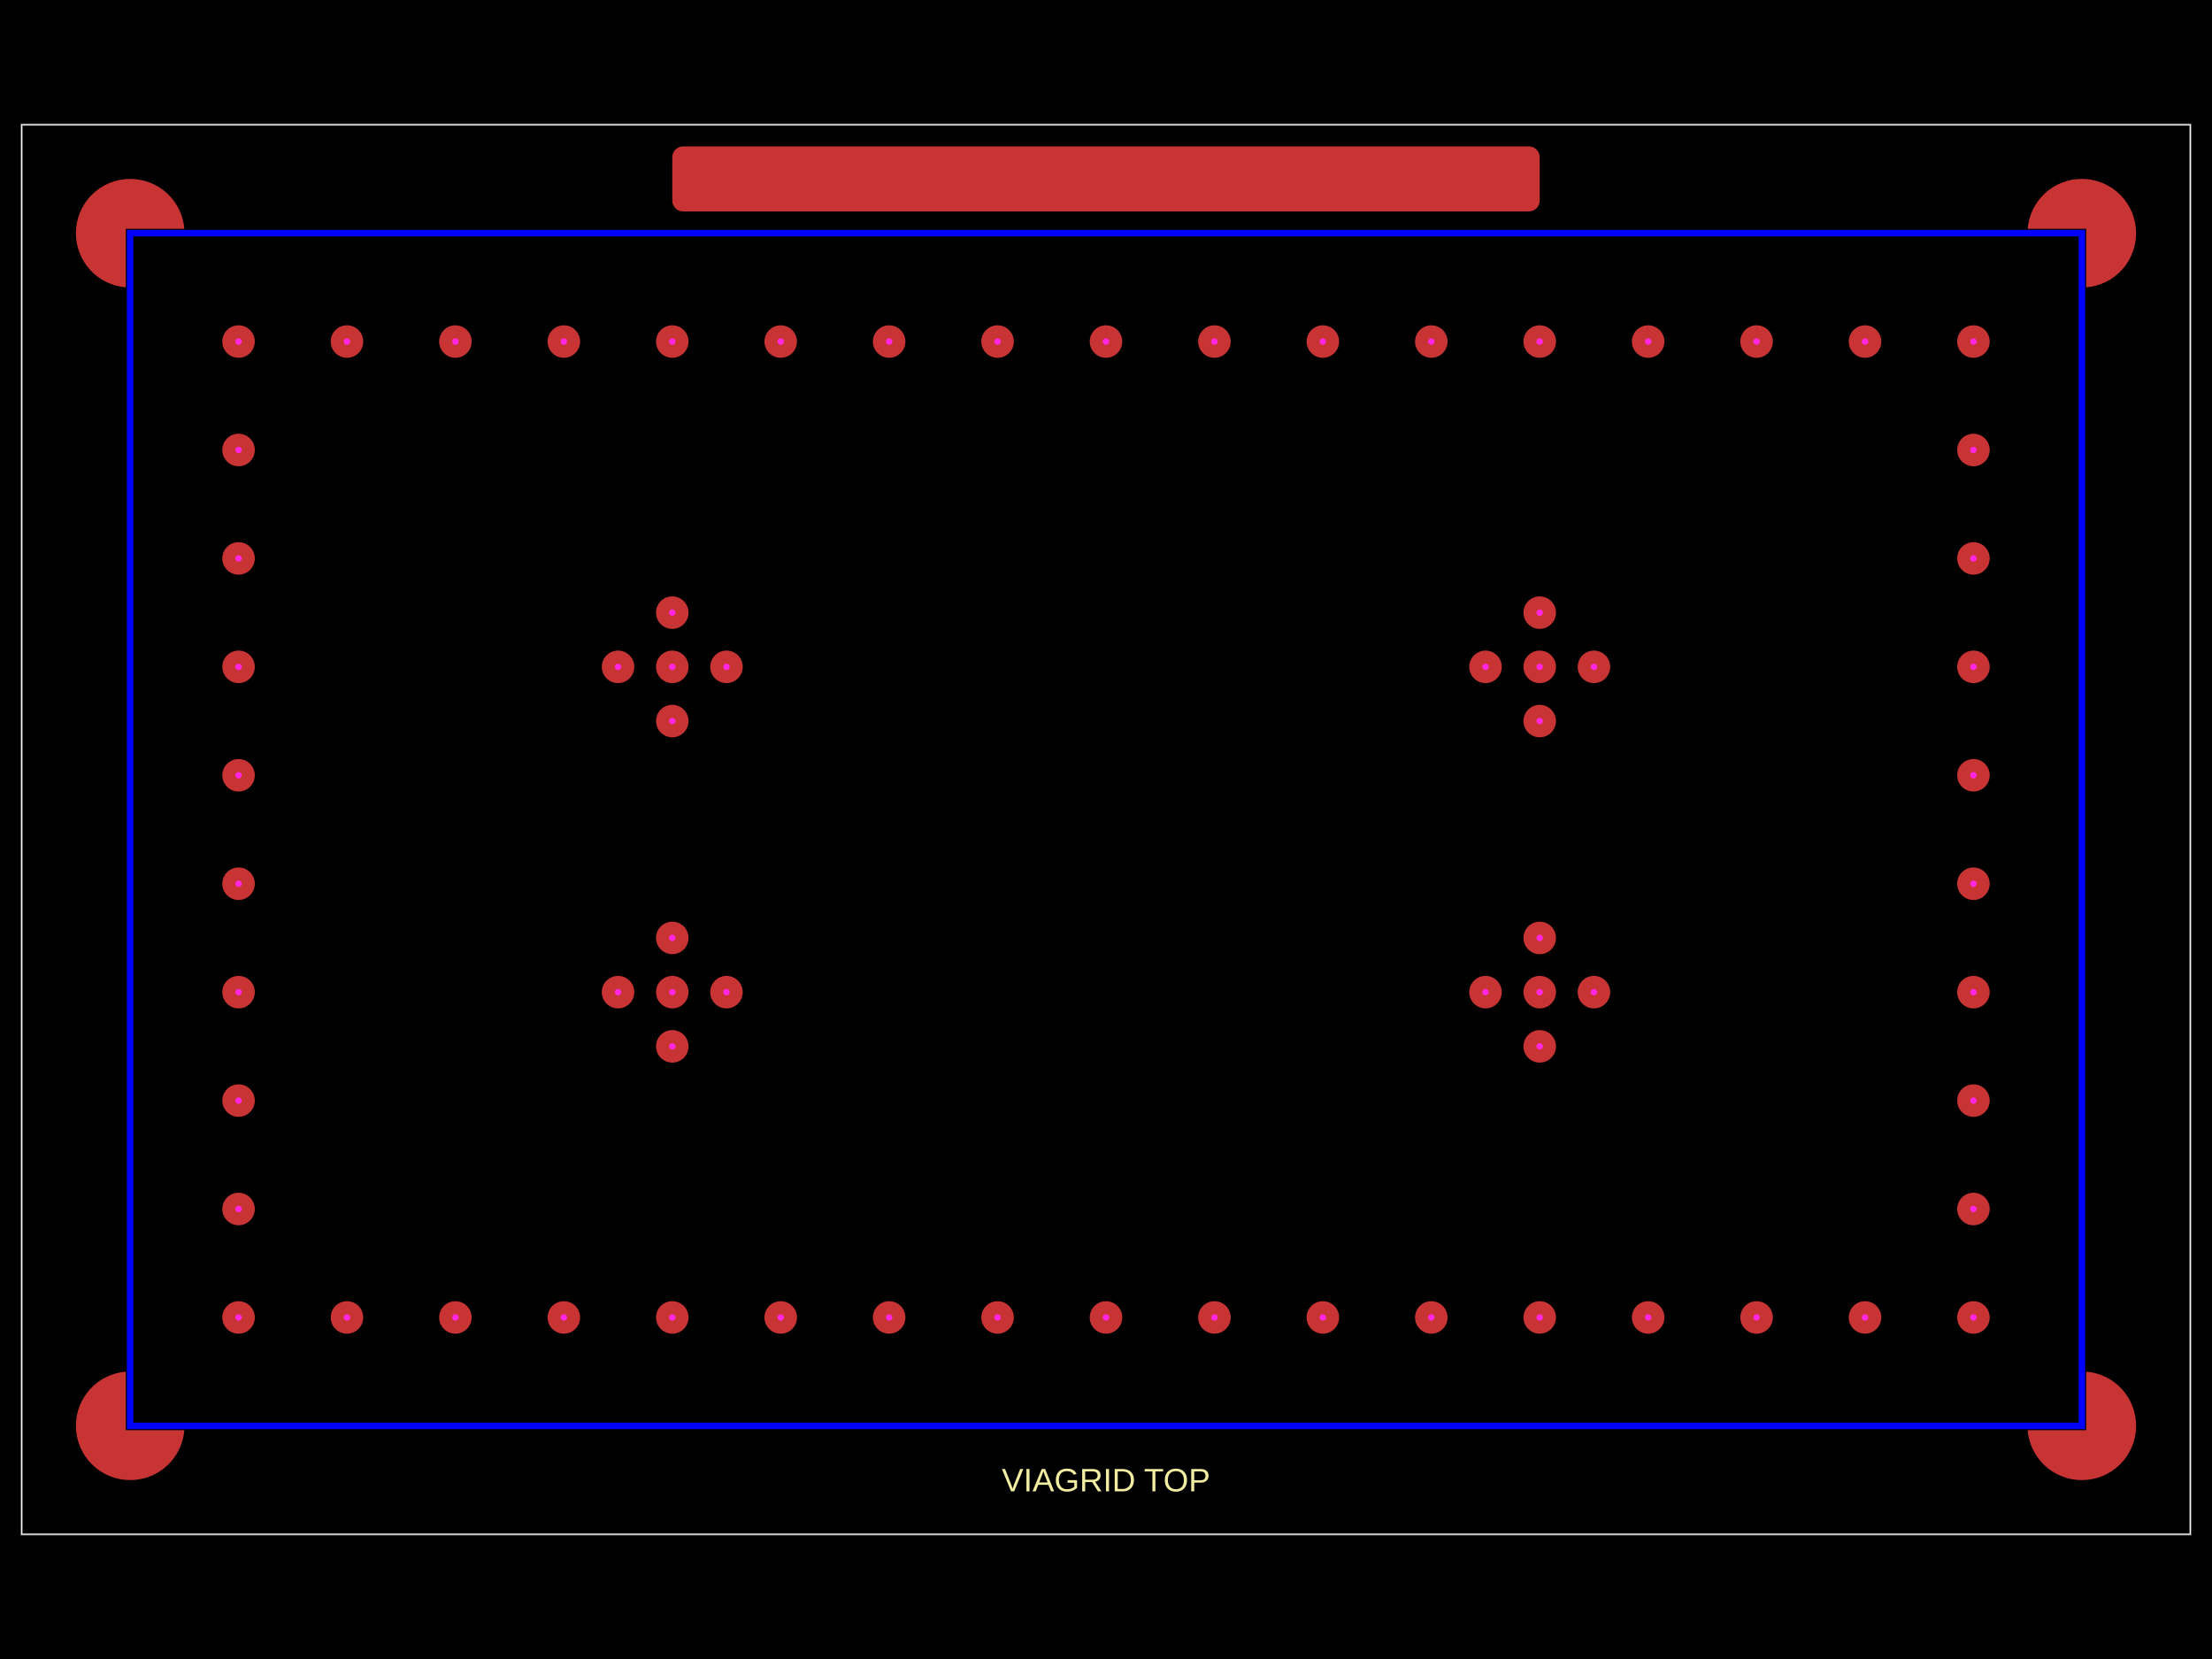
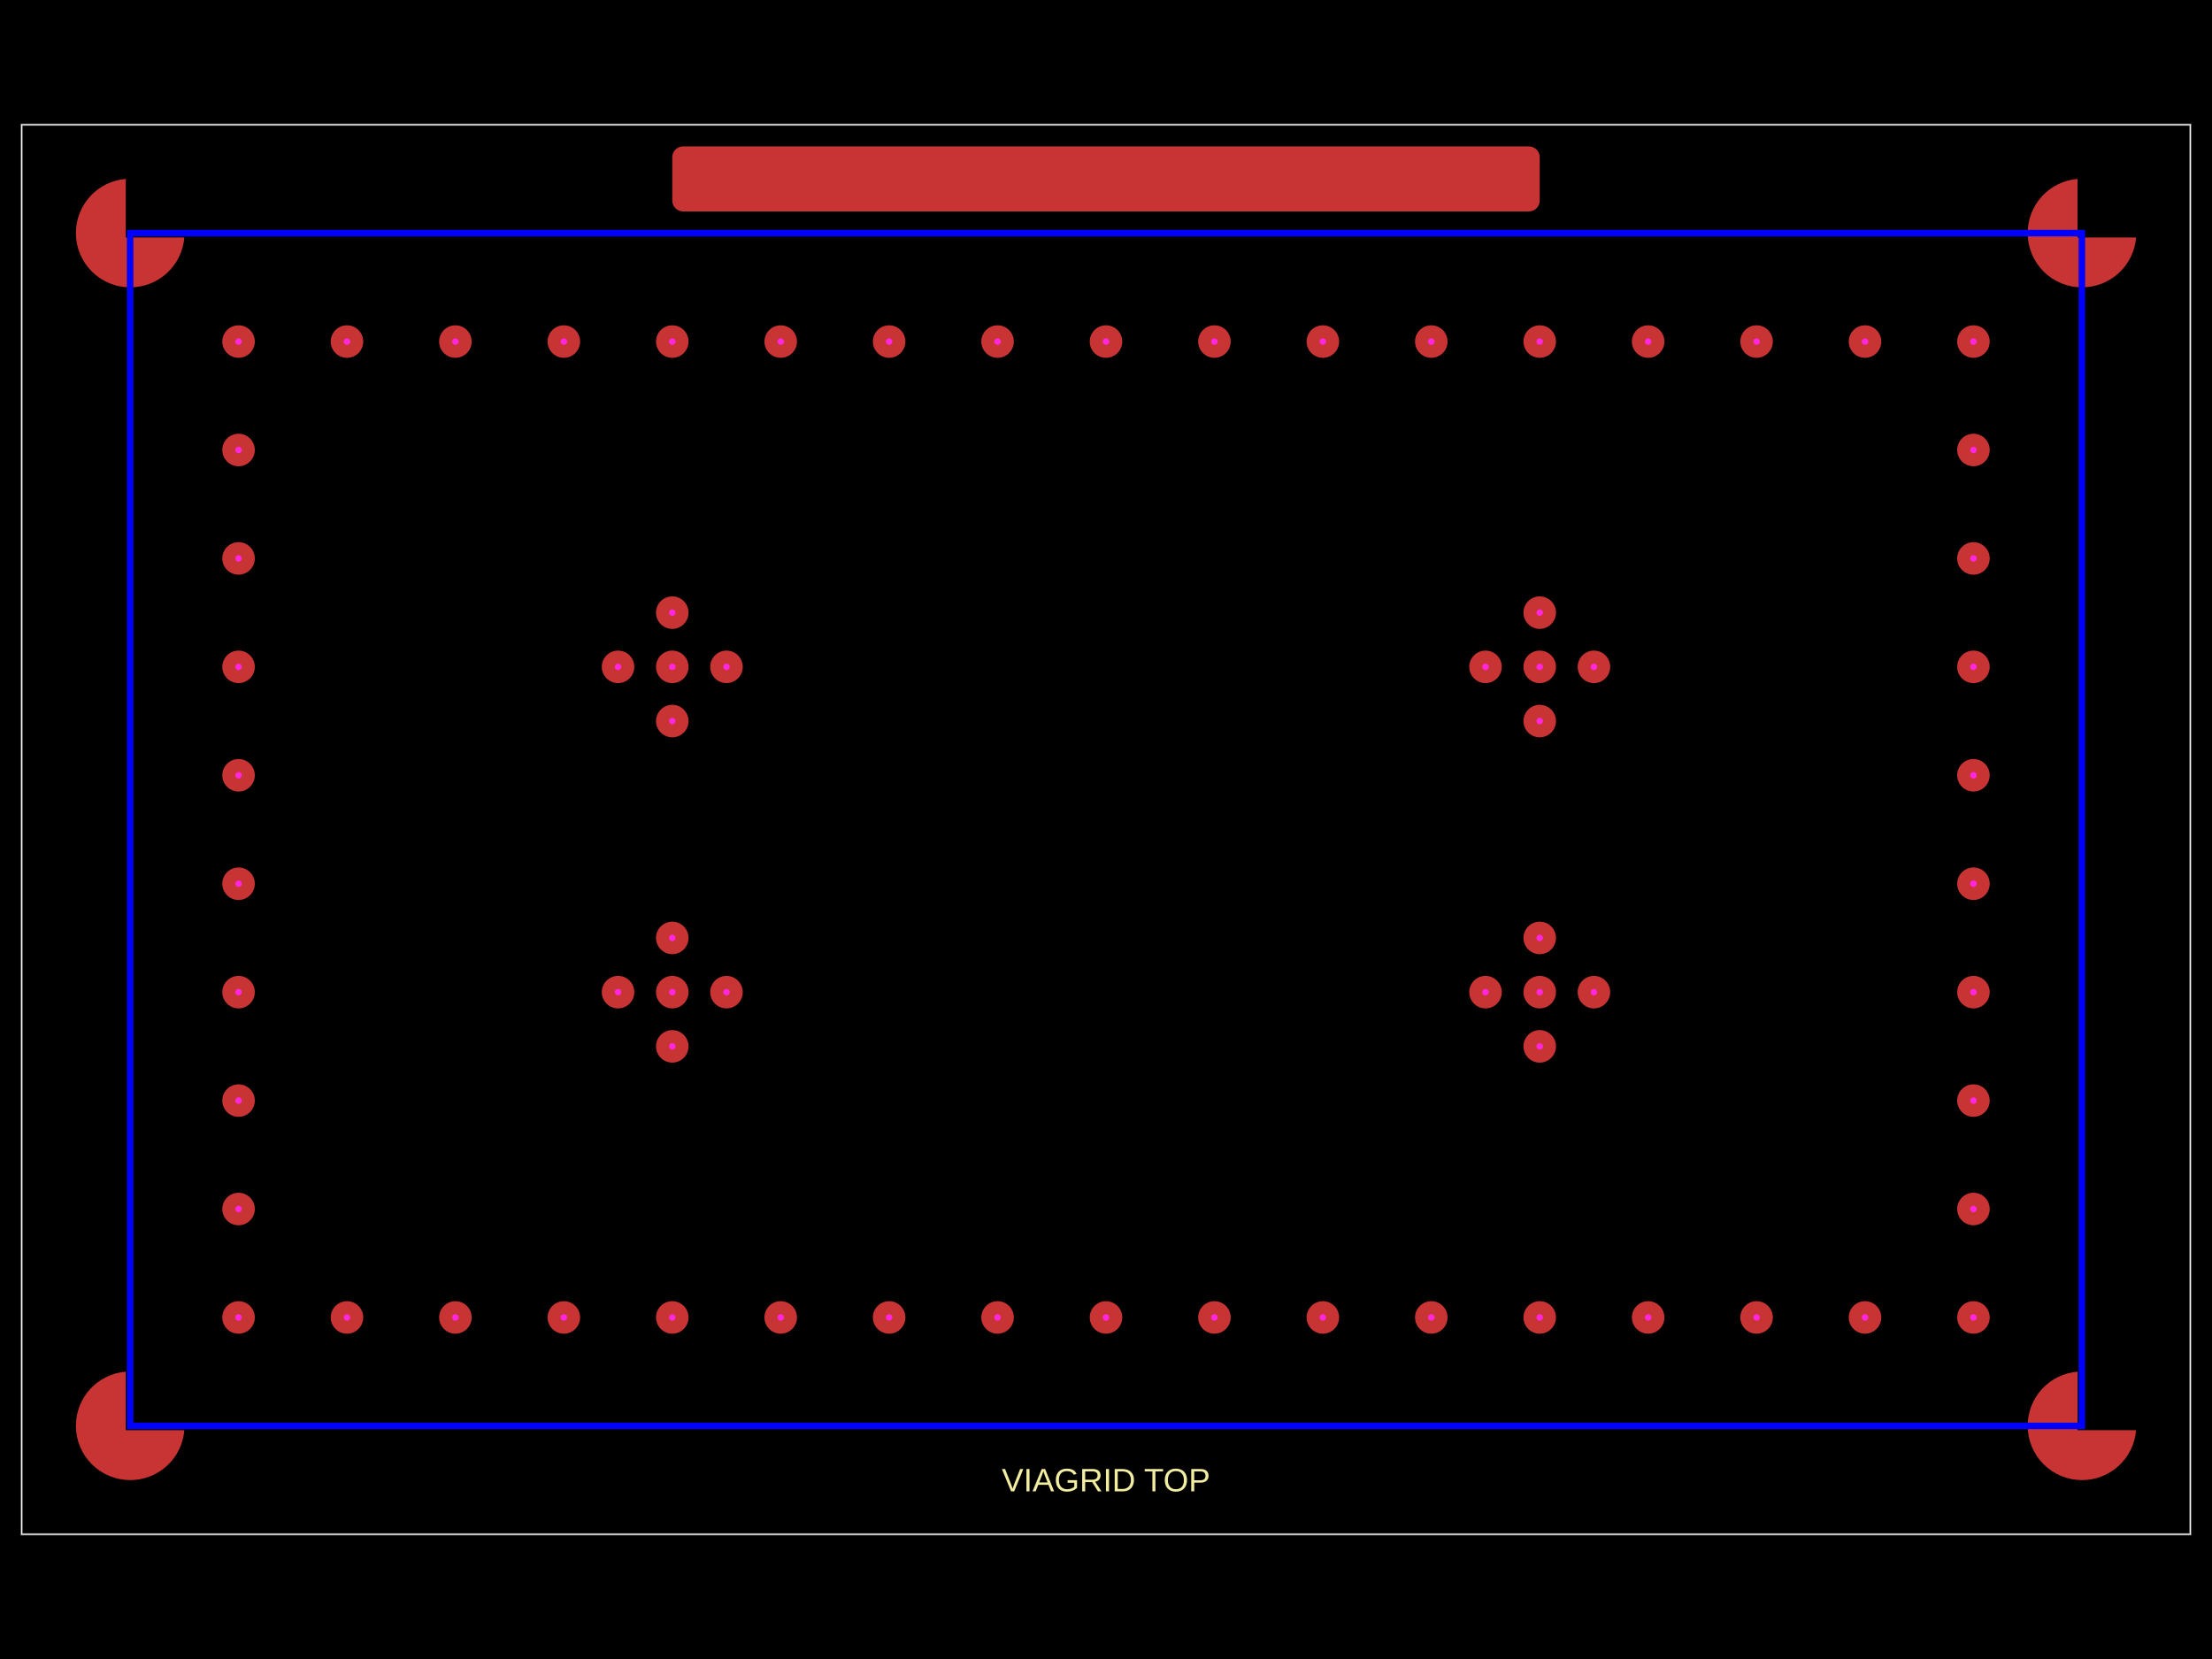
- <svg xmlns="http://www.w3.org/2000/svg" width="800" height="600" data-software-used-string="@tscircuit/core@0.0.837">
+ <svg xmlns="http://www.w3.org/2000/svg" width="800" height="600" data-software-used-string="@tscircuit/core@0.0.807">
  <style />
  <rect class="boundary" x="0" y="0" fill="#000" width="800" height="600" data-type="pcb_background" data-pcb-layer="global" />
  <rect class="pcb-boundary" fill="none" stroke="#fff" stroke-width="0.3" x="7.843" y="45.098" width="784.314" height="509.804" data-type="pcb_boundary" data-pcb-layer="global" />
  <path class="pcb-board" d="M 7.843 554.902 L 792.157 554.902 L 792.157 45.098 L 7.843 45.098 Z" fill="none" stroke="rgba(255, 255, 255, 0.5)" stroke-width="0.784" data-type="pcb_board" data-pcb-layer="board" />
  <g data-type="pcb_via" data-pcb-layer="through">
    <circle class="pcb-hole-outer" fill="rgb(200, 52, 52)" cx="243.137" cy="358.824" r="5.882" data-type="pcb_via" data-pcb-layer="top" />
    <circle class="pcb-hole-inner" fill="#FF26E2" cx="243.137" cy="358.824" r="1.176" data-type="pcb_via" data-pcb-layer="drill" />
  </g>
  <g data-type="pcb_via" data-pcb-layer="through">
    <circle class="pcb-hole-outer" fill="rgb(200, 52, 52)" cx="262.745" cy="358.824" r="5.882" data-type="pcb_via" data-pcb-layer="top" />
    <circle class="pcb-hole-inner" fill="#FF26E2" cx="262.745" cy="358.824" r="1.176" data-type="pcb_via" data-pcb-layer="drill" />
  </g>
  <g data-type="pcb_via" data-pcb-layer="through">
    <circle class="pcb-hole-outer" fill="rgb(200, 52, 52)" cx="243.137" cy="339.216" r="5.882" data-type="pcb_via" data-pcb-layer="top" />
    <circle class="pcb-hole-inner" fill="#FF26E2" cx="243.137" cy="339.216" r="1.176" data-type="pcb_via" data-pcb-layer="drill" />
  </g>
  <g data-type="pcb_via" data-pcb-layer="through">
    <circle class="pcb-hole-outer" fill="rgb(200, 52, 52)" cx="223.529" cy="358.824" r="5.882" data-type="pcb_via" data-pcb-layer="top" />
    <circle class="pcb-hole-inner" fill="#FF26E2" cx="223.529" cy="358.824" r="1.176" data-type="pcb_via" data-pcb-layer="drill" />
  </g>
  <g data-type="pcb_via" data-pcb-layer="through">
    <circle class="pcb-hole-outer" fill="rgb(200, 52, 52)" cx="243.137" cy="378.431" r="5.882" data-type="pcb_via" data-pcb-layer="top" />
    <circle class="pcb-hole-inner" fill="#FF26E2" cx="243.137" cy="378.431" r="1.176" data-type="pcb_via" data-pcb-layer="drill" />
  </g>
  <g data-type="pcb_via" data-pcb-layer="through">
    <circle class="pcb-hole-outer" fill="rgb(200, 52, 52)" cx="556.863" cy="358.824" r="5.882" data-type="pcb_via" data-pcb-layer="top" />
    <circle class="pcb-hole-inner" fill="#FF26E2" cx="556.863" cy="358.824" r="1.176" data-type="pcb_via" data-pcb-layer="drill" />
  </g>
  <g data-type="pcb_via" data-pcb-layer="through">
    <circle class="pcb-hole-outer" fill="rgb(200, 52, 52)" cx="576.471" cy="358.824" r="5.882" data-type="pcb_via" data-pcb-layer="top" />
    <circle class="pcb-hole-inner" fill="#FF26E2" cx="576.471" cy="358.824" r="1.176" data-type="pcb_via" data-pcb-layer="drill" />
  </g>
  <g data-type="pcb_via" data-pcb-layer="through">
    <circle class="pcb-hole-outer" fill="rgb(200, 52, 52)" cx="556.863" cy="339.216" r="5.882" data-type="pcb_via" data-pcb-layer="top" />
    <circle class="pcb-hole-inner" fill="#FF26E2" cx="556.863" cy="339.216" r="1.176" data-type="pcb_via" data-pcb-layer="drill" />
  </g>
  <g data-type="pcb_via" data-pcb-layer="through">
    <circle class="pcb-hole-outer" fill="rgb(200, 52, 52)" cx="537.255" cy="358.824" r="5.882" data-type="pcb_via" data-pcb-layer="top" />
    <circle class="pcb-hole-inner" fill="#FF26E2" cx="537.255" cy="358.824" r="1.176" data-type="pcb_via" data-pcb-layer="drill" />
  </g>
  <g data-type="pcb_via" data-pcb-layer="through">
    <circle class="pcb-hole-outer" fill="rgb(200, 52, 52)" cx="556.863" cy="378.431" r="5.882" data-type="pcb_via" data-pcb-layer="top" />
    <circle class="pcb-hole-inner" fill="#FF26E2" cx="556.863" cy="378.431" r="1.176" data-type="pcb_via" data-pcb-layer="drill" />
  </g>
  <g data-type="pcb_via" data-pcb-layer="through">
    <circle class="pcb-hole-outer" fill="rgb(200, 52, 52)" cx="243.137" cy="241.176" r="5.882" data-type="pcb_via" data-pcb-layer="top" />
    <circle class="pcb-hole-inner" fill="#FF26E2" cx="243.137" cy="241.176" r="1.176" data-type="pcb_via" data-pcb-layer="drill" />
  </g>
  <g data-type="pcb_via" data-pcb-layer="through">
    <circle class="pcb-hole-outer" fill="rgb(200, 52, 52)" cx="262.745" cy="241.176" r="5.882" data-type="pcb_via" data-pcb-layer="top" />
    <circle class="pcb-hole-inner" fill="#FF26E2" cx="262.745" cy="241.176" r="1.176" data-type="pcb_via" data-pcb-layer="drill" />
  </g>
  <g data-type="pcb_via" data-pcb-layer="through">
    <circle class="pcb-hole-outer" fill="rgb(200, 52, 52)" cx="243.137" cy="221.569" r="5.882" data-type="pcb_via" data-pcb-layer="top" />
    <circle class="pcb-hole-inner" fill="#FF26E2" cx="243.137" cy="221.569" r="1.176" data-type="pcb_via" data-pcb-layer="drill" />
  </g>
  <g data-type="pcb_via" data-pcb-layer="through">
    <circle class="pcb-hole-outer" fill="rgb(200, 52, 52)" cx="223.529" cy="241.176" r="5.882" data-type="pcb_via" data-pcb-layer="top" />
    <circle class="pcb-hole-inner" fill="#FF26E2" cx="223.529" cy="241.176" r="1.176" data-type="pcb_via" data-pcb-layer="drill" />
  </g>
  <g data-type="pcb_via" data-pcb-layer="through">
    <circle class="pcb-hole-outer" fill="rgb(200, 52, 52)" cx="243.137" cy="260.784" r="5.882" data-type="pcb_via" data-pcb-layer="top" />
    <circle class="pcb-hole-inner" fill="#FF26E2" cx="243.137" cy="260.784" r="1.176" data-type="pcb_via" data-pcb-layer="drill" />
  </g>
  <g data-type="pcb_via" data-pcb-layer="through">
    <circle class="pcb-hole-outer" fill="rgb(200, 52, 52)" cx="556.863" cy="241.176" r="5.882" data-type="pcb_via" data-pcb-layer="top" />
    <circle class="pcb-hole-inner" fill="#FF26E2" cx="556.863" cy="241.176" r="1.176" data-type="pcb_via" data-pcb-layer="drill" />
  </g>
  <g data-type="pcb_via" data-pcb-layer="through">
    <circle class="pcb-hole-outer" fill="rgb(200, 52, 52)" cx="576.471" cy="241.176" r="5.882" data-type="pcb_via" data-pcb-layer="top" />
    <circle class="pcb-hole-inner" fill="#FF26E2" cx="576.471" cy="241.176" r="1.176" data-type="pcb_via" data-pcb-layer="drill" />
  </g>
  <g data-type="pcb_via" data-pcb-layer="through">
    <circle class="pcb-hole-outer" fill="rgb(200, 52, 52)" cx="556.863" cy="221.569" r="5.882" data-type="pcb_via" data-pcb-layer="top" />
    <circle class="pcb-hole-inner" fill="#FF26E2" cx="556.863" cy="221.569" r="1.176" data-type="pcb_via" data-pcb-layer="drill" />
  </g>
  <g data-type="pcb_via" data-pcb-layer="through">
    <circle class="pcb-hole-outer" fill="rgb(200, 52, 52)" cx="537.255" cy="241.176" r="5.882" data-type="pcb_via" data-pcb-layer="top" />
    <circle class="pcb-hole-inner" fill="#FF26E2" cx="537.255" cy="241.176" r="1.176" data-type="pcb_via" data-pcb-layer="drill" />
  </g>
  <g data-type="pcb_via" data-pcb-layer="through">
    <circle class="pcb-hole-outer" fill="rgb(200, 52, 52)" cx="556.863" cy="260.784" r="5.882" data-type="pcb_via" data-pcb-layer="top" />
    <circle class="pcb-hole-inner" fill="#FF26E2" cx="556.863" cy="260.784" r="1.176" data-type="pcb_via" data-pcb-layer="drill" />
  </g>
  <g data-type="pcb_via" data-pcb-layer="through">
    <circle class="pcb-hole-outer" fill="rgb(200, 52, 52)" cx="86.275" cy="476.471" r="5.882" data-type="pcb_via" data-pcb-layer="top" />
    <circle class="pcb-hole-inner" fill="#FF26E2" cx="86.275" cy="476.471" r="1.176" data-type="pcb_via" data-pcb-layer="drill" />
  </g>
  <g data-type="pcb_via" data-pcb-layer="through">
    <circle class="pcb-hole-outer" fill="rgb(200, 52, 52)" cx="125.49" cy="476.471" r="5.882" data-type="pcb_via" data-pcb-layer="top" />
    <circle class="pcb-hole-inner" fill="#FF26E2" cx="125.49" cy="476.471" r="1.176" data-type="pcb_via" data-pcb-layer="drill" />
  </g>
  <g data-type="pcb_via" data-pcb-layer="through">
    <circle class="pcb-hole-outer" fill="rgb(200, 52, 52)" cx="164.706" cy="476.471" r="5.882" data-type="pcb_via" data-pcb-layer="top" />
    <circle class="pcb-hole-inner" fill="#FF26E2" cx="164.706" cy="476.471" r="1.176" data-type="pcb_via" data-pcb-layer="drill" />
  </g>
  <g data-type="pcb_via" data-pcb-layer="through">
    <circle class="pcb-hole-outer" fill="rgb(200, 52, 52)" cx="203.922" cy="476.471" r="5.882" data-type="pcb_via" data-pcb-layer="top" />
    <circle class="pcb-hole-inner" fill="#FF26E2" cx="203.922" cy="476.471" r="1.176" data-type="pcb_via" data-pcb-layer="drill" />
  </g>
  <g data-type="pcb_via" data-pcb-layer="through">
    <circle class="pcb-hole-outer" fill="rgb(200, 52, 52)" cx="243.137" cy="476.471" r="5.882" data-type="pcb_via" data-pcb-layer="top" />
    <circle class="pcb-hole-inner" fill="#FF26E2" cx="243.137" cy="476.471" r="1.176" data-type="pcb_via" data-pcb-layer="drill" />
  </g>
  <g data-type="pcb_via" data-pcb-layer="through">
    <circle class="pcb-hole-outer" fill="rgb(200, 52, 52)" cx="282.353" cy="476.471" r="5.882" data-type="pcb_via" data-pcb-layer="top" />
    <circle class="pcb-hole-inner" fill="#FF26E2" cx="282.353" cy="476.471" r="1.176" data-type="pcb_via" data-pcb-layer="drill" />
  </g>
  <g data-type="pcb_via" data-pcb-layer="through">
    <circle class="pcb-hole-outer" fill="rgb(200, 52, 52)" cx="321.569" cy="476.471" r="5.882" data-type="pcb_via" data-pcb-layer="top" />
    <circle class="pcb-hole-inner" fill="#FF26E2" cx="321.569" cy="476.471" r="1.176" data-type="pcb_via" data-pcb-layer="drill" />
  </g>
  <g data-type="pcb_via" data-pcb-layer="through">
    <circle class="pcb-hole-outer" fill="rgb(200, 52, 52)" cx="360.784" cy="476.471" r="5.882" data-type="pcb_via" data-pcb-layer="top" />
    <circle class="pcb-hole-inner" fill="#FF26E2" cx="360.784" cy="476.471" r="1.176" data-type="pcb_via" data-pcb-layer="drill" />
  </g>
  <g data-type="pcb_via" data-pcb-layer="through">
    <circle class="pcb-hole-outer" fill="rgb(200, 52, 52)" cx="400" cy="476.471" r="5.882" data-type="pcb_via" data-pcb-layer="top" />
    <circle class="pcb-hole-inner" fill="#FF26E2" cx="400" cy="476.471" r="1.176" data-type="pcb_via" data-pcb-layer="drill" />
  </g>
  <g data-type="pcb_via" data-pcb-layer="through">
    <circle class="pcb-hole-outer" fill="rgb(200, 52, 52)" cx="439.216" cy="476.471" r="5.882" data-type="pcb_via" data-pcb-layer="top" />
    <circle class="pcb-hole-inner" fill="#FF26E2" cx="439.216" cy="476.471" r="1.176" data-type="pcb_via" data-pcb-layer="drill" />
  </g>
  <g data-type="pcb_via" data-pcb-layer="through">
    <circle class="pcb-hole-outer" fill="rgb(200, 52, 52)" cx="478.431" cy="476.471" r="5.882" data-type="pcb_via" data-pcb-layer="top" />
    <circle class="pcb-hole-inner" fill="#FF26E2" cx="478.431" cy="476.471" r="1.176" data-type="pcb_via" data-pcb-layer="drill" />
  </g>
  <g data-type="pcb_via" data-pcb-layer="through">
    <circle class="pcb-hole-outer" fill="rgb(200, 52, 52)" cx="517.647" cy="476.471" r="5.882" data-type="pcb_via" data-pcb-layer="top" />
    <circle class="pcb-hole-inner" fill="#FF26E2" cx="517.647" cy="476.471" r="1.176" data-type="pcb_via" data-pcb-layer="drill" />
  </g>
  <g data-type="pcb_via" data-pcb-layer="through">
    <circle class="pcb-hole-outer" fill="rgb(200, 52, 52)" cx="556.863" cy="476.471" r="5.882" data-type="pcb_via" data-pcb-layer="top" />
    <circle class="pcb-hole-inner" fill="#FF26E2" cx="556.863" cy="476.471" r="1.176" data-type="pcb_via" data-pcb-layer="drill" />
  </g>
  <g data-type="pcb_via" data-pcb-layer="through">
    <circle class="pcb-hole-outer" fill="rgb(200, 52, 52)" cx="596.078" cy="476.471" r="5.882" data-type="pcb_via" data-pcb-layer="top" />
    <circle class="pcb-hole-inner" fill="#FF26E2" cx="596.078" cy="476.471" r="1.176" data-type="pcb_via" data-pcb-layer="drill" />
  </g>
  <g data-type="pcb_via" data-pcb-layer="through">
    <circle class="pcb-hole-outer" fill="rgb(200, 52, 52)" cx="635.294" cy="476.471" r="5.882" data-type="pcb_via" data-pcb-layer="top" />
    <circle class="pcb-hole-inner" fill="#FF26E2" cx="635.294" cy="476.471" r="1.176" data-type="pcb_via" data-pcb-layer="drill" />
  </g>
  <g data-type="pcb_via" data-pcb-layer="through">
    <circle class="pcb-hole-outer" fill="rgb(200, 52, 52)" cx="674.51" cy="476.471" r="5.882" data-type="pcb_via" data-pcb-layer="top" />
    <circle class="pcb-hole-inner" fill="#FF26E2" cx="674.51" cy="476.471" r="1.176" data-type="pcb_via" data-pcb-layer="drill" />
  </g>
  <g data-type="pcb_via" data-pcb-layer="through">
    <circle class="pcb-hole-outer" fill="rgb(200, 52, 52)" cx="713.725" cy="476.471" r="5.882" data-type="pcb_via" data-pcb-layer="top" />
    <circle class="pcb-hole-inner" fill="#FF26E2" cx="713.725" cy="476.471" r="1.176" data-type="pcb_via" data-pcb-layer="drill" />
  </g>
  <g data-type="pcb_via" data-pcb-layer="through">
    <circle class="pcb-hole-outer" fill="rgb(200, 52, 52)" cx="86.275" cy="123.529" r="5.882" data-type="pcb_via" data-pcb-layer="top" />
    <circle class="pcb-hole-inner" fill="#FF26E2" cx="86.275" cy="123.529" r="1.176" data-type="pcb_via" data-pcb-layer="drill" />
  </g>
  <g data-type="pcb_via" data-pcb-layer="through">
    <circle class="pcb-hole-outer" fill="rgb(200, 52, 52)" cx="125.49" cy="123.529" r="5.882" data-type="pcb_via" data-pcb-layer="top" />
    <circle class="pcb-hole-inner" fill="#FF26E2" cx="125.49" cy="123.529" r="1.176" data-type="pcb_via" data-pcb-layer="drill" />
  </g>
  <g data-type="pcb_via" data-pcb-layer="through">
    <circle class="pcb-hole-outer" fill="rgb(200, 52, 52)" cx="164.706" cy="123.529" r="5.882" data-type="pcb_via" data-pcb-layer="top" />
    <circle class="pcb-hole-inner" fill="#FF26E2" cx="164.706" cy="123.529" r="1.176" data-type="pcb_via" data-pcb-layer="drill" />
  </g>
  <g data-type="pcb_via" data-pcb-layer="through">
    <circle class="pcb-hole-outer" fill="rgb(200, 52, 52)" cx="203.922" cy="123.529" r="5.882" data-type="pcb_via" data-pcb-layer="top" />
    <circle class="pcb-hole-inner" fill="#FF26E2" cx="203.922" cy="123.529" r="1.176" data-type="pcb_via" data-pcb-layer="drill" />
  </g>
  <g data-type="pcb_via" data-pcb-layer="through">
    <circle class="pcb-hole-outer" fill="rgb(200, 52, 52)" cx="243.137" cy="123.529" r="5.882" data-type="pcb_via" data-pcb-layer="top" />
    <circle class="pcb-hole-inner" fill="#FF26E2" cx="243.137" cy="123.529" r="1.176" data-type="pcb_via" data-pcb-layer="drill" />
  </g>
  <g data-type="pcb_via" data-pcb-layer="through">
    <circle class="pcb-hole-outer" fill="rgb(200, 52, 52)" cx="282.353" cy="123.529" r="5.882" data-type="pcb_via" data-pcb-layer="top" />
    <circle class="pcb-hole-inner" fill="#FF26E2" cx="282.353" cy="123.529" r="1.176" data-type="pcb_via" data-pcb-layer="drill" />
  </g>
  <g data-type="pcb_via" data-pcb-layer="through">
    <circle class="pcb-hole-outer" fill="rgb(200, 52, 52)" cx="321.569" cy="123.529" r="5.882" data-type="pcb_via" data-pcb-layer="top" />
    <circle class="pcb-hole-inner" fill="#FF26E2" cx="321.569" cy="123.529" r="1.176" data-type="pcb_via" data-pcb-layer="drill" />
  </g>
  <g data-type="pcb_via" data-pcb-layer="through">
    <circle class="pcb-hole-outer" fill="rgb(200, 52, 52)" cx="360.784" cy="123.529" r="5.882" data-type="pcb_via" data-pcb-layer="top" />
    <circle class="pcb-hole-inner" fill="#FF26E2" cx="360.784" cy="123.529" r="1.176" data-type="pcb_via" data-pcb-layer="drill" />
  </g>
  <g data-type="pcb_via" data-pcb-layer="through">
    <circle class="pcb-hole-outer" fill="rgb(200, 52, 52)" cx="400" cy="123.529" r="5.882" data-type="pcb_via" data-pcb-layer="top" />
    <circle class="pcb-hole-inner" fill="#FF26E2" cx="400" cy="123.529" r="1.176" data-type="pcb_via" data-pcb-layer="drill" />
  </g>
  <g data-type="pcb_via" data-pcb-layer="through">
    <circle class="pcb-hole-outer" fill="rgb(200, 52, 52)" cx="439.216" cy="123.529" r="5.882" data-type="pcb_via" data-pcb-layer="top" />
    <circle class="pcb-hole-inner" fill="#FF26E2" cx="439.216" cy="123.529" r="1.176" data-type="pcb_via" data-pcb-layer="drill" />
  </g>
  <g data-type="pcb_via" data-pcb-layer="through">
    <circle class="pcb-hole-outer" fill="rgb(200, 52, 52)" cx="478.431" cy="123.529" r="5.882" data-type="pcb_via" data-pcb-layer="top" />
    <circle class="pcb-hole-inner" fill="#FF26E2" cx="478.431" cy="123.529" r="1.176" data-type="pcb_via" data-pcb-layer="drill" />
  </g>
  <g data-type="pcb_via" data-pcb-layer="through">
    <circle class="pcb-hole-outer" fill="rgb(200, 52, 52)" cx="517.647" cy="123.529" r="5.882" data-type="pcb_via" data-pcb-layer="top" />
    <circle class="pcb-hole-inner" fill="#FF26E2" cx="517.647" cy="123.529" r="1.176" data-type="pcb_via" data-pcb-layer="drill" />
  </g>
  <g data-type="pcb_via" data-pcb-layer="through">
    <circle class="pcb-hole-outer" fill="rgb(200, 52, 52)" cx="556.863" cy="123.529" r="5.882" data-type="pcb_via" data-pcb-layer="top" />
    <circle class="pcb-hole-inner" fill="#FF26E2" cx="556.863" cy="123.529" r="1.176" data-type="pcb_via" data-pcb-layer="drill" />
  </g>
  <g data-type="pcb_via" data-pcb-layer="through">
    <circle class="pcb-hole-outer" fill="rgb(200, 52, 52)" cx="596.078" cy="123.529" r="5.882" data-type="pcb_via" data-pcb-layer="top" />
    <circle class="pcb-hole-inner" fill="#FF26E2" cx="596.078" cy="123.529" r="1.176" data-type="pcb_via" data-pcb-layer="drill" />
  </g>
  <g data-type="pcb_via" data-pcb-layer="through">
    <circle class="pcb-hole-outer" fill="rgb(200, 52, 52)" cx="635.294" cy="123.529" r="5.882" data-type="pcb_via" data-pcb-layer="top" />
    <circle class="pcb-hole-inner" fill="#FF26E2" cx="635.294" cy="123.529" r="1.176" data-type="pcb_via" data-pcb-layer="drill" />
  </g>
  <g data-type="pcb_via" data-pcb-layer="through">
    <circle class="pcb-hole-outer" fill="rgb(200, 52, 52)" cx="674.51" cy="123.529" r="5.882" data-type="pcb_via" data-pcb-layer="top" />
    <circle class="pcb-hole-inner" fill="#FF26E2" cx="674.51" cy="123.529" r="1.176" data-type="pcb_via" data-pcb-layer="drill" />
  </g>
  <g data-type="pcb_via" data-pcb-layer="through">
    <circle class="pcb-hole-outer" fill="rgb(200, 52, 52)" cx="713.725" cy="123.529" r="5.882" data-type="pcb_via" data-pcb-layer="top" />
    <circle class="pcb-hole-inner" fill="#FF26E2" cx="713.725" cy="123.529" r="1.176" data-type="pcb_via" data-pcb-layer="drill" />
  </g>
  <g data-type="pcb_via" data-pcb-layer="through">
    <circle class="pcb-hole-outer" fill="rgb(200, 52, 52)" cx="86.275" cy="437.255" r="5.882" data-type="pcb_via" data-pcb-layer="top" />
    <circle class="pcb-hole-inner" fill="#FF26E2" cx="86.275" cy="437.255" r="1.176" data-type="pcb_via" data-pcb-layer="drill" />
  </g>
  <g data-type="pcb_via" data-pcb-layer="through">
    <circle class="pcb-hole-outer" fill="rgb(200, 52, 52)" cx="713.725" cy="437.255" r="5.882" data-type="pcb_via" data-pcb-layer="top" />
    <circle class="pcb-hole-inner" fill="#FF26E2" cx="713.725" cy="437.255" r="1.176" data-type="pcb_via" data-pcb-layer="drill" />
  </g>
  <g data-type="pcb_via" data-pcb-layer="through">
    <circle class="pcb-hole-outer" fill="rgb(200, 52, 52)" cx="86.275" cy="398.039" r="5.882" data-type="pcb_via" data-pcb-layer="top" />
    <circle class="pcb-hole-inner" fill="#FF26E2" cx="86.275" cy="398.039" r="1.176" data-type="pcb_via" data-pcb-layer="drill" />
  </g>
  <g data-type="pcb_via" data-pcb-layer="through">
    <circle class="pcb-hole-outer" fill="rgb(200, 52, 52)" cx="713.725" cy="398.039" r="5.882" data-type="pcb_via" data-pcb-layer="top" />
    <circle class="pcb-hole-inner" fill="#FF26E2" cx="713.725" cy="398.039" r="1.176" data-type="pcb_via" data-pcb-layer="drill" />
  </g>
  <g data-type="pcb_via" data-pcb-layer="through">
    <circle class="pcb-hole-outer" fill="rgb(200, 52, 52)" cx="86.275" cy="358.824" r="5.882" data-type="pcb_via" data-pcb-layer="top" />
    <circle class="pcb-hole-inner" fill="#FF26E2" cx="86.275" cy="358.824" r="1.176" data-type="pcb_via" data-pcb-layer="drill" />
  </g>
  <g data-type="pcb_via" data-pcb-layer="through">
    <circle class="pcb-hole-outer" fill="rgb(200, 52, 52)" cx="713.725" cy="358.824" r="5.882" data-type="pcb_via" data-pcb-layer="top" />
    <circle class="pcb-hole-inner" fill="#FF26E2" cx="713.725" cy="358.824" r="1.176" data-type="pcb_via" data-pcb-layer="drill" />
  </g>
  <g data-type="pcb_via" data-pcb-layer="through">
    <circle class="pcb-hole-outer" fill="rgb(200, 52, 52)" cx="86.275" cy="319.608" r="5.882" data-type="pcb_via" data-pcb-layer="top" />
    <circle class="pcb-hole-inner" fill="#FF26E2" cx="86.275" cy="319.608" r="1.176" data-type="pcb_via" data-pcb-layer="drill" />
  </g>
  <g data-type="pcb_via" data-pcb-layer="through">
    <circle class="pcb-hole-outer" fill="rgb(200, 52, 52)" cx="713.725" cy="319.608" r="5.882" data-type="pcb_via" data-pcb-layer="top" />
    <circle class="pcb-hole-inner" fill="#FF26E2" cx="713.725" cy="319.608" r="1.176" data-type="pcb_via" data-pcb-layer="drill" />
  </g>
  <g data-type="pcb_via" data-pcb-layer="through">
    <circle class="pcb-hole-outer" fill="rgb(200, 52, 52)" cx="86.275" cy="280.392" r="5.882" data-type="pcb_via" data-pcb-layer="top" />
    <circle class="pcb-hole-inner" fill="#FF26E2" cx="86.275" cy="280.392" r="1.176" data-type="pcb_via" data-pcb-layer="drill" />
  </g>
  <g data-type="pcb_via" data-pcb-layer="through">
    <circle class="pcb-hole-outer" fill="rgb(200, 52, 52)" cx="713.725" cy="280.392" r="5.882" data-type="pcb_via" data-pcb-layer="top" />
    <circle class="pcb-hole-inner" fill="#FF26E2" cx="713.725" cy="280.392" r="1.176" data-type="pcb_via" data-pcb-layer="drill" />
  </g>
  <g data-type="pcb_via" data-pcb-layer="through">
    <circle class="pcb-hole-outer" fill="rgb(200, 52, 52)" cx="86.275" cy="241.176" r="5.882" data-type="pcb_via" data-pcb-layer="top" />
    <circle class="pcb-hole-inner" fill="#FF26E2" cx="86.275" cy="241.176" r="1.176" data-type="pcb_via" data-pcb-layer="drill" />
  </g>
  <g data-type="pcb_via" data-pcb-layer="through">
    <circle class="pcb-hole-outer" fill="rgb(200, 52, 52)" cx="713.725" cy="241.176" r="5.882" data-type="pcb_via" data-pcb-layer="top" />
    <circle class="pcb-hole-inner" fill="#FF26E2" cx="713.725" cy="241.176" r="1.176" data-type="pcb_via" data-pcb-layer="drill" />
  </g>
  <g data-type="pcb_via" data-pcb-layer="through">
    <circle class="pcb-hole-outer" fill="rgb(200, 52, 52)" cx="86.275" cy="201.961" r="5.882" data-type="pcb_via" data-pcb-layer="top" />
    <circle class="pcb-hole-inner" fill="#FF26E2" cx="86.275" cy="201.961" r="1.176" data-type="pcb_via" data-pcb-layer="drill" />
  </g>
  <g data-type="pcb_via" data-pcb-layer="through">
    <circle class="pcb-hole-outer" fill="rgb(200, 52, 52)" cx="713.725" cy="201.961" r="5.882" data-type="pcb_via" data-pcb-layer="top" />
    <circle class="pcb-hole-inner" fill="#FF26E2" cx="713.725" cy="201.961" r="1.176" data-type="pcb_via" data-pcb-layer="drill" />
  </g>
  <g data-type="pcb_via" data-pcb-layer="through">
    <circle class="pcb-hole-outer" fill="rgb(200, 52, 52)" cx="86.275" cy="162.745" r="5.882" data-type="pcb_via" data-pcb-layer="top" />
    <circle class="pcb-hole-inner" fill="#FF26E2" cx="86.275" cy="162.745" r="1.176" data-type="pcb_via" data-pcb-layer="drill" />
  </g>
  <g data-type="pcb_via" data-pcb-layer="through">
    <circle class="pcb-hole-outer" fill="rgb(200, 52, 52)" cx="713.725" cy="162.745" r="5.882" data-type="pcb_via" data-pcb-layer="top" />
    <circle class="pcb-hole-inner" fill="#FF26E2" cx="713.725" cy="162.745" r="1.176" data-type="pcb_via" data-pcb-layer="drill" />
  </g>
  <polygon class="pcb-pad" fill="rgb(200, 52, 52)" points="45.49,517.255 45.49,496.078 43.675,496.31 41.889,496.709 40.148,497.274 38.467,497.998 36.861,498.876 35.344,499.9 33.929,501.06 32.629,502.348 31.454,503.751 30.415,505.258 29.521,506.855 28.78,508.528 28.198,510.263 27.78,512.045 27.531,513.858 27.451,515.686 27.545,517.608 27.828,519.512 28.295,521.378 28.944,523.19 29.766,524.929 30.755,526.58 31.902,528.125 33.194,529.551 34.62,530.843 36.165,531.99 37.816,532.979 39.555,533.802 41.367,534.45 43.234,534.917 45.137,535.2 47.059,535.294 48.887,535.215 50.7,534.965 52.482,534.547 54.217,533.965 55.891,533.224 57.487,532.33 58.994,531.291 60.397,530.116 61.685,528.816 62.846,527.401 63.869,525.884 64.747,524.278 65.471,522.597 66.036,520.856 66.435,519.07 66.667,517.255 45.49,517.255" data-type="pcb_smtpad" data-pcb-layer="top" />
-   <polygon class="pcb-pad" fill="rgb(200, 52, 52)" points="45.49,82.745 66.667,82.745 66.435,80.93 66.036,79.144 65.471,77.403 64.747,75.722 63.869,74.116 62.846,72.599 61.685,71.184 60.397,69.884 58.994,68.709 57.487,67.67 55.891,66.776 54.217,66.035 52.482,65.453 50.7,65.035 48.887,64.785 47.059,64.706 45.137,64.8 43.234,65.083 41.367,65.55 39.555,66.198 37.816,67.021 36.165,68.01 34.62,69.157 33.194,70.449 31.902,71.875 30.755,73.42 29.766,75.071 28.944,76.81 28.295,78.622 27.828,80.488 27.545,82.392 27.451,84.314 27.531,86.142 27.78,87.955 28.198,89.737 28.78,91.472 29.521,93.145 30.415,94.742 31.454,96.249 32.629,97.652 33.929,98.94 35.344,100.1 36.861,101.124 38.467,102.002 40.148,102.726 41.889,103.291 43.675,103.69 45.49,103.922 45.49,82.745" data-type="pcb_smtpad" data-pcb-layer="top" />
-   <polygon class="pcb-pad" fill="rgb(200, 52, 52)" points="754.51,82.745 754.51,103.922 756.325,103.69 758.111,103.291 759.852,102.726 761.533,102.002 763.139,101.124 764.656,100.1 766.071,98.94 767.371,97.652 768.546,96.249 769.585,94.742 770.479,93.145 771.22,91.472 771.802,89.737 772.22,87.955 772.469,86.142 772.549,84.314 772.455,82.392 772.172,80.488 771.705,78.622 771.056,76.81 770.234,75.071 769.245,73.42 768.098,71.875 766.806,70.449 765.38,69.157 763.835,68.01 762.184,67.021 760.445,66.198 758.633,65.55 756.766,65.083 754.863,64.8 752.941,64.706 751.113,64.785 749.3,65.035 747.518,65.453 745.783,66.035 744.109,66.776 742.513,67.67 741.006,68.709 739.603,69.884 738.315,71.184 737.154,72.599 736.131,74.116 735.253,75.722 734.529,77.403 733.964,79.144 733.565,80.93 733.333,82.745 754.51,82.745" data-type="pcb_smtpad" data-pcb-layer="top" />
-   <polygon class="pcb-pad" fill="rgb(200, 52, 52)" points="754.51,517.255 733.333,517.255 733.565,519.07 733.964,520.856 734.529,522.597 735.253,524.278 736.131,525.884 737.154,527.401 738.315,528.816 739.603,530.116 741.006,531.291 742.513,532.33 744.109,533.224 745.783,533.965 747.518,534.547 749.3,534.965 751.113,535.215 752.941,535.294 754.863,535.2 756.766,534.917 758.633,534.45 760.445,533.802 762.184,532.979 763.835,531.99 765.38,530.843 766.806,529.551 768.098,528.125 769.245,526.58 770.234,524.929 771.056,523.19 771.705,521.378 772.172,519.512 772.455,517.608 772.549,515.686 772.469,513.858 772.22,512.045 771.802,510.263 771.22,508.528 770.479,506.855 769.585,505.258 768.546,503.751 767.371,502.348 766.071,501.06 764.656,499.9 763.139,498.876 761.533,497.998 759.852,497.274 758.111,496.709 756.325,496.31 754.51,496.078 754.51,517.255" data-type="pcb_smtpad" data-pcb-layer="top" />
+   <polygon class="pcb-pad" fill="rgb(200, 52, 52)" points="45.49,85.882 45.49,64.706 43.675,64.937 41.889,65.337 40.148,65.901 38.467,66.626 36.861,67.503 35.344,68.527 33.929,69.688 32.629,70.975 31.454,72.378 30.415,73.885 29.521,75.482 28.78,77.155 28.198,78.89 27.78,80.672 27.531,82.485 27.451,84.314 27.545,86.236 27.828,88.139 28.295,90.006 28.944,91.817 29.766,93.557 30.755,95.207 31.902,96.753 33.194,98.179 34.62,99.471 36.165,100.617 37.816,101.606 39.555,102.429 41.367,103.077 43.234,103.545 45.137,103.827 47.059,103.922 48.887,103.842 50.7,103.592 52.482,103.175 54.217,102.593 55.891,101.852 57.487,100.958 58.994,99.919 60.397,98.744 61.685,97.443 62.846,96.028 63.869,94.511 64.747,92.905 65.471,91.225 66.036,89.484 66.435,87.698 66.667,85.882 45.49,85.882" data-type="pcb_smtpad" data-pcb-layer="top" />
+   <polygon class="pcb-pad" fill="rgb(200, 52, 52)" points="751.373,85.882 751.373,64.706 749.557,64.937 747.771,65.337 746.03,65.901 744.35,66.626 742.744,67.503 741.227,68.527 739.812,69.688 738.511,70.975 737.336,72.378 736.297,73.885 735.403,75.482 734.662,77.155 734.08,78.89 733.663,80.672 733.413,82.485 733.333,84.314 733.428,86.236 733.71,88.139 734.178,90.006 734.826,91.817 735.649,93.557 736.638,95.207 737.784,96.753 739.076,98.179 740.502,99.471 742.048,100.617 743.698,101.606 745.438,102.429 747.249,103.077 749.116,103.545 751.019,103.827 752.941,103.922 754.77,103.842 756.583,103.592 758.364,103.175 760.1,102.593 761.773,101.852 763.37,100.958 764.876,99.919 766.28,98.744 767.567,97.443 768.728,96.028 769.752,94.511 770.629,92.905 771.354,91.225 771.918,89.484 772.318,87.698 772.549,85.882 751.373,85.882" data-type="pcb_smtpad" data-pcb-layer="top" />
+   <polygon class="pcb-pad" fill="rgb(200, 52, 52)" points="751.373,517.255 751.373,496.078 749.557,496.31 747.771,496.709 746.03,497.274 744.35,497.998 742.744,498.876 741.227,499.9 739.812,501.06 738.511,502.348 737.336,503.751 736.297,505.258 735.403,506.855 734.662,508.528 734.08,510.263 733.663,512.045 733.413,513.858 733.333,515.686 733.428,517.608 733.71,519.512 734.178,521.378 734.826,523.19 735.649,524.929 736.638,526.58 737.784,528.125 739.076,529.551 740.502,530.843 742.048,531.99 743.698,532.979 745.438,533.802 747.249,534.45 749.116,534.917 751.019,535.2 752.941,535.294 754.77,535.215 756.583,534.965 758.364,534.547 760.1,533.965 761.773,533.224 763.37,532.33 764.876,531.291 766.28,530.116 767.567,528.816 768.728,527.401 769.752,525.884 770.629,524.278 771.354,522.597 771.918,520.856 772.318,519.07 772.549,517.255 751.373,517.255" data-type="pcb_smtpad" data-pcb-layer="top" />
  <rect class="pcb-pad" fill="rgb(200, 52, 52)" x="243.137" y="52.941" width="313.725" height="23.529" data-type="pcb_smtpad" data-pcb-layer="top" rx="3.922" ry="3.922" />
  <text x="0" y="0" dx="0" dy="0" fill="#f2eda1" font-family="Arial, sans-serif" font-size="11.765" text-anchor="middle" dominant-baseline="central" transform="matrix(1,0,0,1,400,535.2941)" class="pcb-silkscreen-text pcb-silkscreen-top" data-pcb-silkscreen-text-id="null" stroke="none" data-type="pcb_silkscreen_text" data-pcb-layer="top">VIAGRID TOP</text>
  <rect x="47.059" y="84.314" width="705.882" height="431.373" class="pcb-note-rect" data-type="pcb_note_rect" data-pcb-note-rect-id="pcb_note_rect_0" data-pcb-layer="overlay" fill="none" stroke="blue" stroke-width="2.353" />
</svg>
